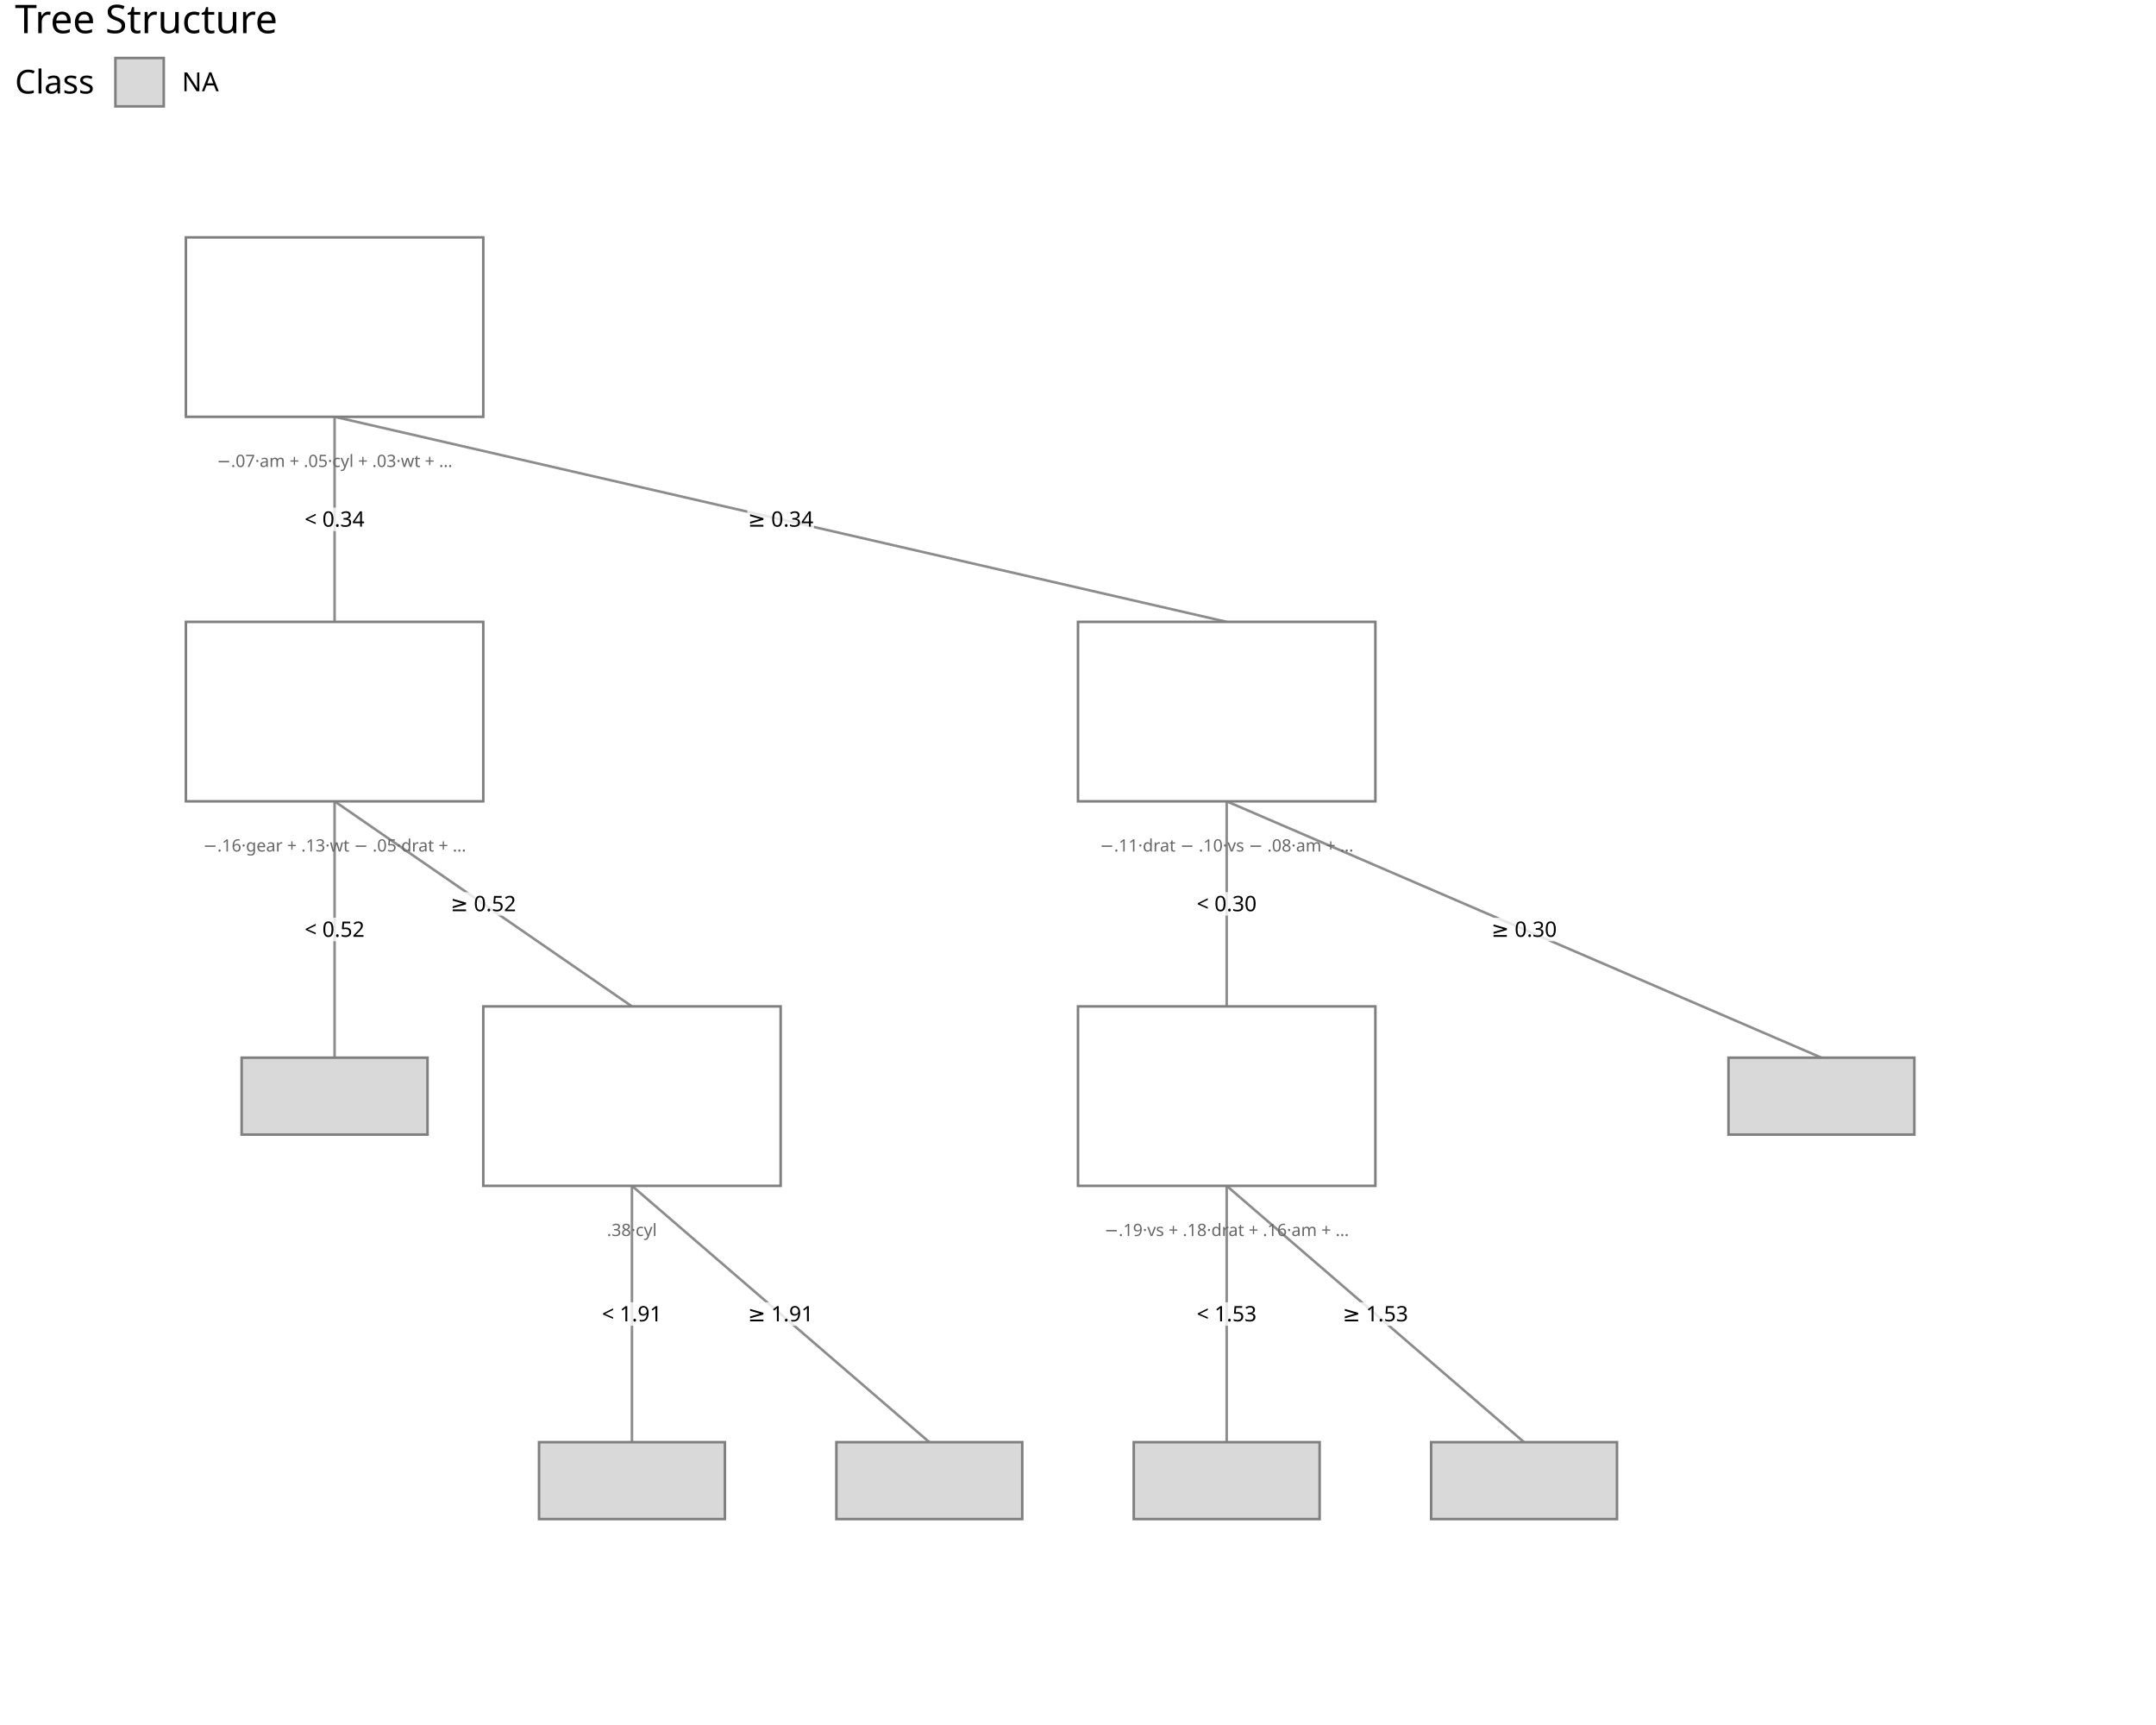
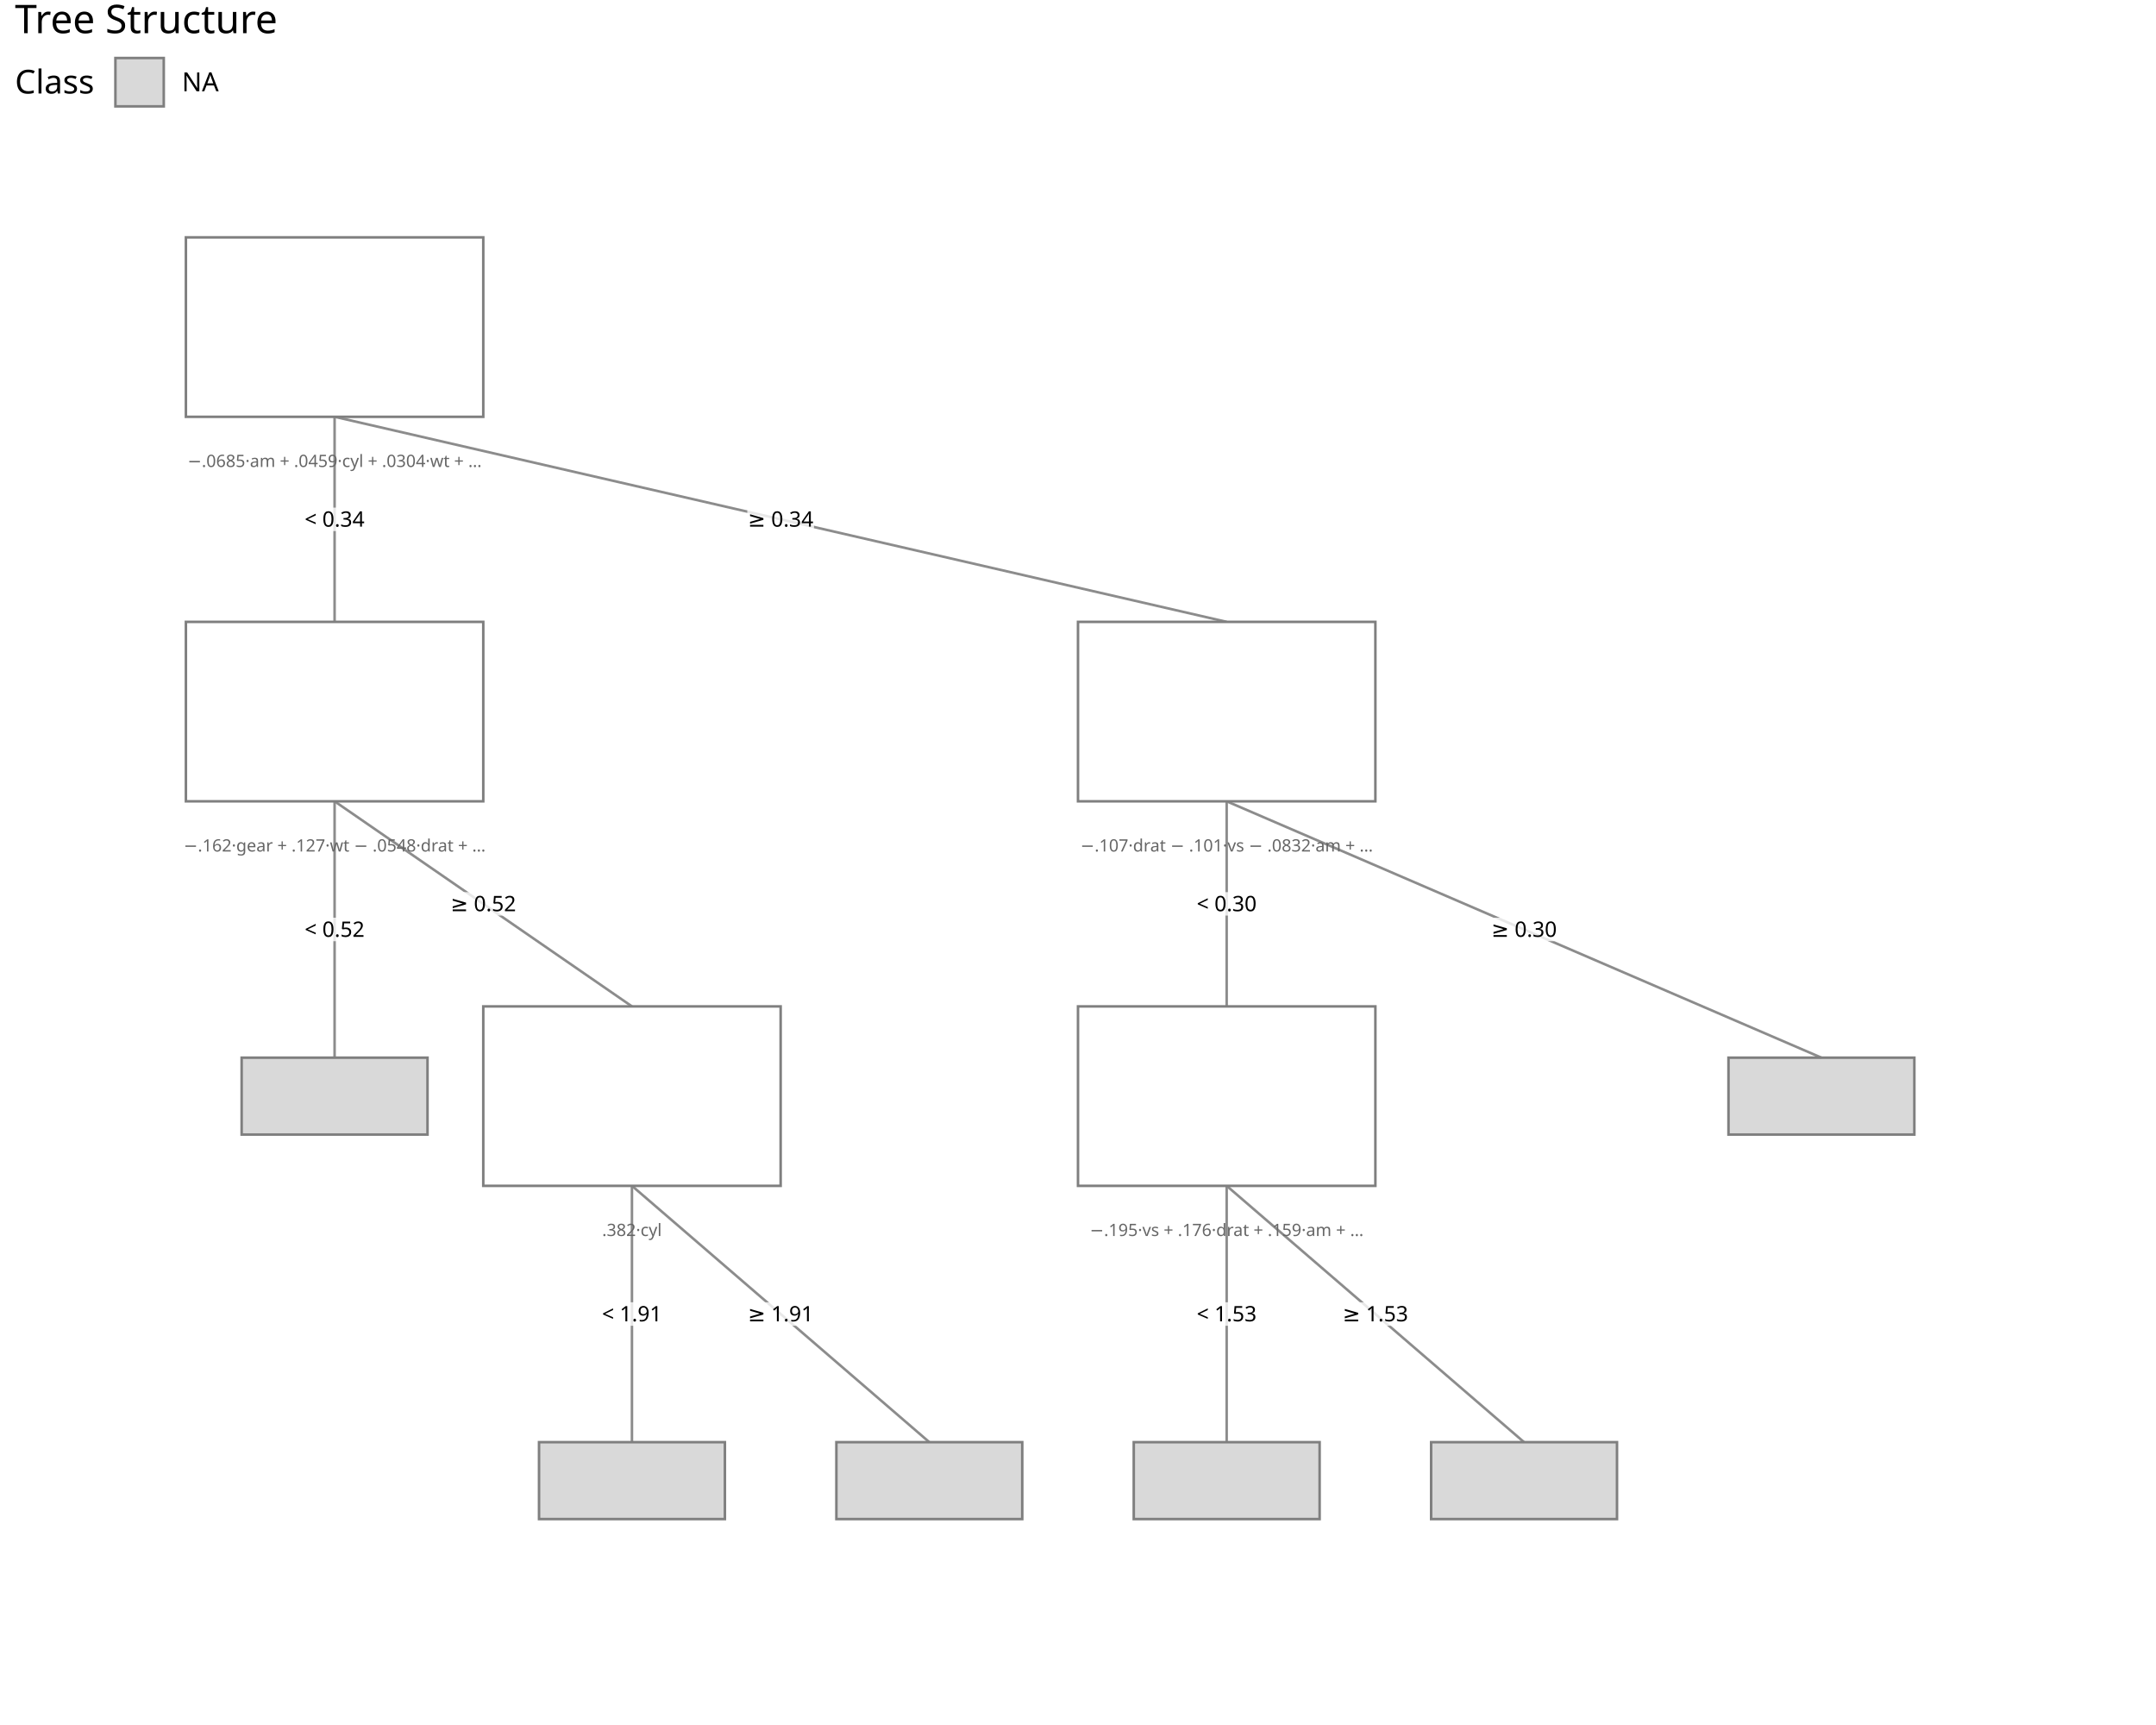
<svg xmlns="http://www.w3.org/2000/svg" class="svglite" data-engine-version="2.0" width="720.00pt" height="576.00pt" viewBox="0 0 720.00 576.00">
  <defs>
    <style type="text/css">
    .svglite line, .svglite polyline, .svglite polygon, .svglite path, .svglite rect, .svglite circle {
      fill: none;
      stroke: #000000;
      stroke-linecap: round;
      stroke-linejoin: round;
      stroke-miterlimit: 10.00;
    }
  </style>
  </defs>
  <rect width="100%" height="100%" style="stroke: none; fill: #FFFFFF;" />
  <defs>
    <clipPath id="cpMC4wMHw3MjAuMDB8MC4wMHw1NzYuMDA=">
      <rect x="0.00" y="0.00" width="720.00" height="576.00" />
    </clipPath>
  </defs>
  <g clip-path="url(#cpMC4wMHw3MjAuMDB8MC4wMHw1NzYuMDA=)">
</g>
  <defs>
    <clipPath id="cpNC45OHw3MTUuMDJ8NDYuNzN8NTc0LjAx">
      <rect x="4.98" y="46.73" width="710.04" height="527.28" />
    </clipPath>
  </defs>
  <g clip-path="url(#cpNC45OHw3MTUuMDJ8NDYuNzN8NTc0LjAx)">
    <line x1="211.04" y1="395.97" x2="211.04" y2="481.56" style="stroke-width: 0.85; stroke: #8C8C8C; stroke-linecap: butt;" />
    <line x1="211.04" y1="395.97" x2="310.35" y2="481.56" style="stroke-width: 0.85; stroke: #8C8C8C; stroke-linecap: butt;" />
    <line x1="111.74" y1="267.57" x2="111.74" y2="353.17" style="stroke-width: 0.85; stroke: #8C8C8C; stroke-linecap: butt;" />
    <line x1="111.74" y1="267.57" x2="211.04" y2="336.05" style="stroke-width: 0.85; stroke: #8C8C8C; stroke-linecap: butt;" />
    <line x1="409.65" y1="395.97" x2="409.65" y2="481.56" style="stroke-width: 0.85; stroke: #8C8C8C; stroke-linecap: butt;" />
    <line x1="409.65" y1="395.97" x2="508.96" y2="481.56" style="stroke-width: 0.85; stroke: #8C8C8C; stroke-linecap: butt;" />
    <line x1="409.65" y1="267.57" x2="409.65" y2="336.05" style="stroke-width: 0.85; stroke: #8C8C8C; stroke-linecap: butt;" />
    <line x1="409.65" y1="267.57" x2="608.26" y2="353.17" style="stroke-width: 0.85; stroke: #8C8C8C; stroke-linecap: butt;" />
    <line x1="111.74" y1="139.17" x2="111.74" y2="207.65" style="stroke-width: 0.85; stroke: #8C8C8C; stroke-linecap: butt;" />
    <line x1="111.74" y1="139.17" x2="409.65" y2="207.65" style="stroke-width: 0.85; stroke: #8C8C8C; stroke-linecap: butt;" />
    <polygon points="201.05,442.69 221.03,442.69 220.98,442.69 221.18,442.68 221.39,442.64 221.58,442.56 221.76,442.46 221.92,442.33 222.05,442.18 222.16,442.00 222.24,441.81 222.29,441.61 222.31,441.41 222.31,441.41 222.31,436.12 222.31,436.12 222.29,435.91 222.24,435.71 222.16,435.52 222.05,435.35 221.92,435.20 221.76,435.07 221.58,434.96 221.39,434.89 221.18,434.85 221.03,434.84 201.05,434.84 201.21,434.85 201.00,434.84 200.80,434.87 200.60,434.92 200.41,435.01 200.24,435.13 200.09,435.27 199.97,435.44 199.87,435.62 199.81,435.81 199.78,436.02 199.77,436.12 199.77,441.41 199.78,441.30 199.78,441.51 199.81,441.71 199.87,441.91 199.97,442.09 200.09,442.26 200.24,442.40 200.41,442.52 200.60,442.61 200.80,442.66 201.00,442.69 " style="stroke-width: 0.00; stroke: none; fill: #FFFFFF; fill-opacity: 0.80;" />
    <text x="211.04" y="441.21" text-anchor="middle" style="font-size: 7.11px; font-family: sans;" textLength="19.98px" lengthAdjust="spacingAndGlyphs">&lt; 1.91</text>
    <polygon points="250.83,442.69 270.56,442.69 270.51,442.69 270.71,442.68 270.91,442.64 271.11,442.56 271.28,442.46 271.44,442.33 271.58,442.18 271.69,442.00 271.77,441.81 271.82,441.61 271.84,441.41 271.84,441.41 271.84,436.12 271.84,436.12 271.82,435.91 271.77,435.71 271.69,435.52 271.58,435.35 271.44,435.20 271.28,435.07 271.11,434.96 270.91,434.89 270.71,434.85 270.56,434.84 250.83,434.84 250.99,434.85 250.78,434.84 250.57,434.87 250.38,434.92 250.19,435.01 250.02,435.13 249.87,435.27 249.75,435.44 249.65,435.62 249.59,435.81 249.55,436.02 249.55,436.12 249.55,441.41 249.55,441.30 249.55,441.51 249.59,441.71 249.65,441.91 249.75,442.09 249.87,442.26 250.02,442.40 250.19,442.52 250.38,442.61 250.57,442.66 250.78,442.69 " style="stroke-width: 0.00; stroke: none; fill: #FFFFFF; fill-opacity: 0.80;" />
    <text x="260.69" y="441.21" text-anchor="middle" style="font-size: 7.11px; font-family: sans;" textLength="19.73px" lengthAdjust="spacingAndGlyphs">≥ 1.91</text>
    <polygon points="101.75,314.29 121.72,314.29 121.67,314.29 121.88,314.28 122.08,314.24 122.27,314.17 122.45,314.07 122.61,313.94 122.75,313.78 122.86,313.61 122.94,313.42 122.99,313.22 123.00,313.01 123.00,313.01 123.00,307.72 123.00,307.72 122.99,307.52 122.94,307.32 122.86,307.13 122.75,306.96 122.61,306.80 122.45,306.67 122.27,306.57 122.08,306.49 121.88,306.45 121.72,306.44 101.75,306.44 101.90,306.45 101.69,306.44 101.49,306.47 101.29,306.53 101.11,306.62 100.94,306.73 100.79,306.88 100.66,307.04 100.57,307.22 100.50,307.42 100.47,307.62 100.47,307.72 100.47,313.01 100.47,312.91 100.47,313.12 100.50,313.32 100.57,313.51 100.66,313.70 100.79,313.86 100.94,314.00 101.11,314.12 101.29,314.21 101.49,314.27 101.69,314.29 " style="stroke-width: 0.00; stroke: none; fill: #FFFFFF; fill-opacity: 0.80;" />
    <text x="111.74" y="312.82" text-anchor="middle" style="font-size: 7.11px; font-family: sans;" textLength="19.98px" lengthAdjust="spacingAndGlyphs">&lt; 0.52</text>
    <polygon points="151.53,305.73 171.25,305.73 171.20,305.73 171.41,305.72 171.61,305.68 171.80,305.61 171.98,305.51 172.14,305.38 172.27,305.22 172.39,305.05 172.47,304.86 172.52,304.66 172.53,304.45 172.53,304.45 172.53,299.16 172.53,299.16 172.52,298.96 172.47,298.76 172.39,298.57 172.27,298.40 172.14,298.24 171.98,298.11 171.80,298.01 171.61,297.93 171.41,297.89 171.25,297.88 151.53,297.88 151.68,297.89 151.47,297.89 151.27,297.91 151.07,297.97 150.88,298.06 150.72,298.17 150.57,298.32 150.44,298.48 150.35,298.66 150.28,298.86 150.25,299.06 150.24,299.16 150.24,304.45 150.25,304.35 150.25,304.56 150.28,304.76 150.35,304.95 150.44,305.14 150.57,305.30 150.72,305.44 150.88,305.56 151.07,305.65 151.27,305.71 151.47,305.73 " style="stroke-width: 0.00; stroke: none; fill: #FFFFFF; fill-opacity: 0.80;" />
    <text x="161.39" y="304.26" text-anchor="middle" style="font-size: 7.11px; font-family: sans;" textLength="19.73px" lengthAdjust="spacingAndGlyphs">≥ 0.52</text>
    <polygon points="399.66,442.69 419.64,442.69 419.59,442.69 419.80,442.68 420.00,442.64 420.19,442.56 420.37,442.46 420.53,442.33 420.67,442.18 420.78,442.00 420.86,441.81 420.91,441.61 420.92,441.41 420.92,441.41 420.92,436.12 420.92,436.12 420.91,435.91 420.86,435.71 420.78,435.52 420.67,435.35 420.53,435.20 420.37,435.07 420.19,434.96 420.00,434.89 419.80,434.85 419.64,434.84 399.66,434.84 399.82,434.85 399.61,434.84 399.41,434.87 399.21,434.92 399.02,435.01 398.85,435.13 398.71,435.27 398.58,435.44 398.49,435.62 398.42,435.81 398.39,436.02 398.38,436.12 398.38,441.41 398.39,441.30 398.39,441.51 398.42,441.71 398.49,441.91 398.58,442.09 398.71,442.26 398.85,442.40 399.02,442.52 399.21,442.61 399.41,442.66 399.61,442.69 " style="stroke-width: 0.00; stroke: none; fill: #FFFFFF; fill-opacity: 0.80;" />
    <text x="409.65" y="441.21" text-anchor="middle" style="font-size: 7.11px; font-family: sans;" textLength="19.98px" lengthAdjust="spacingAndGlyphs">&lt; 1.53</text>
    <polygon points="449.44,442.69 469.17,442.69 469.12,442.69 469.32,442.68 469.53,442.64 469.72,442.56 469.90,442.46 470.06,442.33 470.19,442.18 470.30,442.00 470.38,441.81 470.43,441.61 470.45,441.41 470.45,441.41 470.45,436.12 470.45,436.12 470.43,435.91 470.38,435.71 470.30,435.52 470.19,435.35 470.06,435.20 469.90,435.07 469.72,434.96 469.53,434.89 469.32,434.85 469.17,434.84 449.44,434.84 449.60,434.85 449.39,434.84 449.19,434.87 448.99,434.92 448.80,435.01 448.63,435.13 448.48,435.27 448.36,435.44 448.26,435.62 448.20,435.81 448.17,436.02 448.16,436.12 448.16,441.41 448.17,441.30 448.17,441.51 448.20,441.71 448.26,441.91 448.36,442.09 448.48,442.26 448.63,442.40 448.80,442.52 448.99,442.61 449.19,442.66 449.39,442.69 " style="stroke-width: 0.00; stroke: none; fill: #FFFFFF; fill-opacity: 0.80;" />
    <text x="459.31" y="441.21" text-anchor="middle" style="font-size: 7.11px; font-family: sans;" textLength="19.73px" lengthAdjust="spacingAndGlyphs">≥ 1.53</text>
    <polygon points="399.66,305.73 419.64,305.73 419.59,305.73 419.80,305.72 420.00,305.68 420.19,305.61 420.37,305.51 420.53,305.38 420.67,305.22 420.78,305.05 420.86,304.86 420.91,304.66 420.92,304.45 420.92,304.45 420.92,299.16 420.92,299.16 420.91,298.96 420.86,298.76 420.78,298.57 420.67,298.40 420.53,298.24 420.37,298.11 420.19,298.01 420.00,297.93 419.80,297.89 419.64,297.88 399.66,297.88 399.82,297.89 399.61,297.89 399.41,297.91 399.21,297.97 399.02,298.06 398.85,298.17 398.71,298.32 398.58,298.48 398.49,298.66 398.42,298.86 398.39,299.06 398.38,299.16 398.38,304.45 398.39,304.35 398.39,304.56 398.42,304.76 398.49,304.95 398.58,305.14 398.71,305.30 398.85,305.44 399.02,305.56 399.21,305.65 399.41,305.71 399.61,305.73 " style="stroke-width: 0.00; stroke: none; fill: #FFFFFF; fill-opacity: 0.80;" />
    <text x="409.65" y="304.26" text-anchor="middle" style="font-size: 7.11px; font-family: sans;" textLength="19.98px" lengthAdjust="spacingAndGlyphs">&lt; 0.30</text>
    <polygon points="499.10,314.29 518.82,314.29 518.77,314.29 518.98,314.28 519.18,314.24 519.37,314.17 519.55,314.07 519.71,313.94 519.85,313.78 519.96,313.61 520.04,313.42 520.09,313.22 520.10,313.01 520.10,313.01 520.10,307.72 520.10,307.72 520.09,307.52 520.04,307.32 519.96,307.13 519.85,306.96 519.71,306.80 519.55,306.67 519.37,306.57 519.18,306.49 518.98,306.45 518.82,306.44 499.10,306.44 499.25,306.45 499.04,306.44 498.84,306.47 498.64,306.53 498.46,306.62 498.29,306.73 498.14,306.88 498.01,307.04 497.92,307.22 497.85,307.42 497.82,307.62 497.82,307.72 497.82,313.01 497.82,312.91 497.82,313.12 497.85,313.32 497.92,313.51 498.01,313.70 498.14,313.86 498.29,314.00 498.46,314.12 498.64,314.21 498.84,314.27 499.04,314.29 " style="stroke-width: 0.00; stroke: none; fill: #FFFFFF; fill-opacity: 0.80;" />
    <text x="508.96" y="312.82" text-anchor="middle" style="font-size: 7.11px; font-family: sans;" textLength="19.73px" lengthAdjust="spacingAndGlyphs">≥ 0.30</text>
    <polygon points="101.75,177.34 121.72,177.34 121.67,177.34 121.88,177.33 122.08,177.29 122.27,177.21 122.45,177.11 122.61,176.98 122.75,176.83 122.86,176.65 122.94,176.46 122.99,176.26 123.00,176.06 123.00,176.06 123.00,170.77 123.00,170.77 122.99,170.56 122.94,170.36 122.86,170.17 122.75,170.00 122.61,169.85 122.45,169.72 122.27,169.61 122.08,169.54 121.88,169.50 121.72,169.49 101.75,169.49 101.90,169.50 101.69,169.49 101.49,169.51 101.29,169.57 101.11,169.66 100.94,169.78 100.79,169.92 100.66,170.08 100.57,170.27 100.50,170.46 100.47,170.67 100.47,170.77 100.47,176.06 100.47,175.95 100.47,176.16 100.50,176.36 100.57,176.56 100.66,176.74 100.79,176.91 100.94,177.05 101.11,177.17 101.29,177.25 101.49,177.31 101.69,177.34 " style="stroke-width: 0.00; stroke: none; fill: #FFFFFF; fill-opacity: 0.80;" />
    <text x="111.74" y="175.86" text-anchor="middle" style="font-size: 7.11px; font-family: sans;" textLength="19.98px" lengthAdjust="spacingAndGlyphs">&lt; 0.34</text>
    <polygon points="250.83,177.34 270.56,177.34 270.51,177.34 270.71,177.33 270.91,177.29 271.11,177.21 271.28,177.11 271.44,176.98 271.58,176.83 271.69,176.65 271.77,176.46 271.82,176.26 271.84,176.06 271.84,176.06 271.84,170.77 271.84,170.77 271.82,170.56 271.77,170.36 271.69,170.17 271.58,170.00 271.44,169.85 271.28,169.72 271.11,169.61 270.91,169.54 270.71,169.50 270.56,169.49 250.83,169.49 250.99,169.50 250.78,169.49 250.57,169.51 250.38,169.57 250.19,169.66 250.02,169.78 249.87,169.92 249.75,170.08 249.65,170.27 249.59,170.46 249.55,170.67 249.55,170.77 249.55,176.06 249.55,175.95 249.55,176.16 249.59,176.36 249.65,176.56 249.75,176.74 249.87,176.91 250.02,177.05 250.19,177.17 250.38,177.25 250.57,177.31 250.78,177.34 " style="stroke-width: 0.00; stroke: none; fill: #FFFFFF; fill-opacity: 0.80;" />
    <text x="260.69" y="175.86" text-anchor="middle" style="font-size: 7.11px; font-family: sans;" textLength="19.73px" lengthAdjust="spacingAndGlyphs">≥ 0.34</text>
    <rect x="62.08" y="79.26" width="99.31" height="59.92" style="stroke-width: 0.85; stroke: #7F7F7F; stroke-linecap: butt; stroke-linejoin: miter; fill: #FFFFFF;" />
    <rect x="62.08" y="207.65" width="99.31" height="59.92" style="stroke-width: 0.85; stroke: #7F7F7F; stroke-linecap: butt; stroke-linejoin: miter; fill: #FFFFFF;" />
    <rect x="161.39" y="336.05" width="99.31" height="59.92" style="stroke-width: 0.85; stroke: #7F7F7F; stroke-linecap: butt; stroke-linejoin: miter; fill: #FFFFFF;" />
    <rect x="360.00" y="207.65" width="99.31" height="59.92" style="stroke-width: 0.85; stroke: #7F7F7F; stroke-linecap: butt; stroke-linejoin: miter; fill: #FFFFFF;" />
    <rect x="360.00" y="336.05" width="99.31" height="59.92" style="stroke-width: 0.85; stroke: #7F7F7F; stroke-linecap: butt; stroke-linejoin: miter; fill: #FFFFFF;" />
    <rect x="80.70" y="353.17" width="62.07" height="25.68" style="stroke-width: 0.85; stroke: #7F7F7F; stroke-linecap: butt; stroke-linejoin: miter; fill: #7F7F7F; fill-opacity: 0.30;" />
    <rect x="180.01" y="481.56" width="62.07" height="25.68" style="stroke-width: 0.85; stroke: #7F7F7F; stroke-linecap: butt; stroke-linejoin: miter; fill: #7F7F7F; fill-opacity: 0.30;" />
    <rect x="279.31" y="481.56" width="62.07" height="25.68" style="stroke-width: 0.85; stroke: #7F7F7F; stroke-linecap: butt; stroke-linejoin: miter; fill: #7F7F7F; fill-opacity: 0.30;" />
    <rect x="378.62" y="481.56" width="62.07" height="25.68" style="stroke-width: 0.85; stroke: #7F7F7F; stroke-linecap: butt; stroke-linejoin: miter; fill: #7F7F7F; fill-opacity: 0.30;" />
    <rect x="477.93" y="481.56" width="62.07" height="25.68" style="stroke-width: 0.85; stroke: #7F7F7F; stroke-linecap: butt; stroke-linejoin: miter; fill: #7F7F7F; fill-opacity: 0.30;" />
    <rect x="577.23" y="353.17" width="62.07" height="25.68" style="stroke-width: 0.85; stroke: #7F7F7F; stroke-linecap: butt; stroke-linejoin: miter; fill: #7F7F7F; fill-opacity: 0.30;" />
-     <text x="111.74" y="155.93" text-anchor="middle" style="font-size: 5.69px; fill: #666666; font-family: sans;" textLength="78.45px" lengthAdjust="spacingAndGlyphs">−.07·am + .05·cyl + .03·wt + …</text>
-     <text x="111.74" y="284.33" text-anchor="middle" style="font-size: 5.69px; fill: #666666; font-family: sans;" textLength="84.78px" lengthAdjust="spacingAndGlyphs">−.16·gear + .13·wt − .05·drat + …</text>
-     <text x="211.04" y="412.72" text-anchor="middle" style="font-size: 5.69px; fill: #666666; font-family: sans;" textLength="16.76px" lengthAdjust="spacingAndGlyphs">.38·cyl</text>
-     <text x="409.65" y="284.33" text-anchor="middle" style="font-size: 5.69px; fill: #666666; font-family: sans;" textLength="81.31px" lengthAdjust="spacingAndGlyphs">−.11·drat − .10·vs − .08·am + …</text>
-     <text x="409.65" y="412.72" text-anchor="middle" style="font-size: 5.69px; fill: #666666; font-family: sans;" textLength="81.31px" lengthAdjust="spacingAndGlyphs">−.19·vs + .18·drat + .16·am + …</text>
+     <text x="111.74" y="155.93" text-anchor="middle" style="font-size: 5.69px; fill: #666666; font-family: sans;" textLength="97.44px" lengthAdjust="spacingAndGlyphs">−.0685·am + .0459·cyl + .0304·wt + …</text>
+     <text x="111.74" y="284.33" text-anchor="middle" style="font-size: 5.69px; fill: #666666; font-family: sans;" textLength="97.44px" lengthAdjust="spacingAndGlyphs">−.162·gear + .127·wt − .0548·drat + …</text>
+     <text x="211.04" y="412.72" text-anchor="middle" style="font-size: 5.69px; fill: #666666; font-family: sans;" textLength="19.93px" lengthAdjust="spacingAndGlyphs">.382·cyl</text>
+     <text x="409.65" y="284.33" text-anchor="middle" style="font-size: 5.69px; fill: #666666; font-family: sans;" textLength="93.97px" lengthAdjust="spacingAndGlyphs">−.107·drat − .101·vs − .0832·am + …</text>
+     <text x="409.65" y="412.72" text-anchor="middle" style="font-size: 5.69px; fill: #666666; font-family: sans;" textLength="90.80px" lengthAdjust="spacingAndGlyphs">−.195·vs + .176·drat + .159·am + …</text>
  </g>
  <g clip-path="url(#cpMC4wMHw3MjAuMDB8MC4wMHw1NzYuMDA=)">
    <text x="4.98" y="31.22" style="font-size: 11.00px; font-family: sans;" textLength="27.52px" lengthAdjust="spacingAndGlyphs">Class</text>
    <rect x="38.54" y="19.37" width="16.15" height="16.15" style="stroke-width: 0.85; stroke: #7F7F7F; stroke-linecap: butt; stroke-linejoin: miter; fill: #7F7F7F; fill-opacity: 0.30;" />
    <text x="60.74" y="30.47" style="font-size: 8.80px; font-family: sans;" textLength="12.23px" lengthAdjust="spacingAndGlyphs">NA</text>
    <text x="4.98" y="11.08" style="font-size: 13.20px; font-family: sans;" textLength="84.37px" lengthAdjust="spacingAndGlyphs">Tree Structure</text>
  </g>
</svg>
